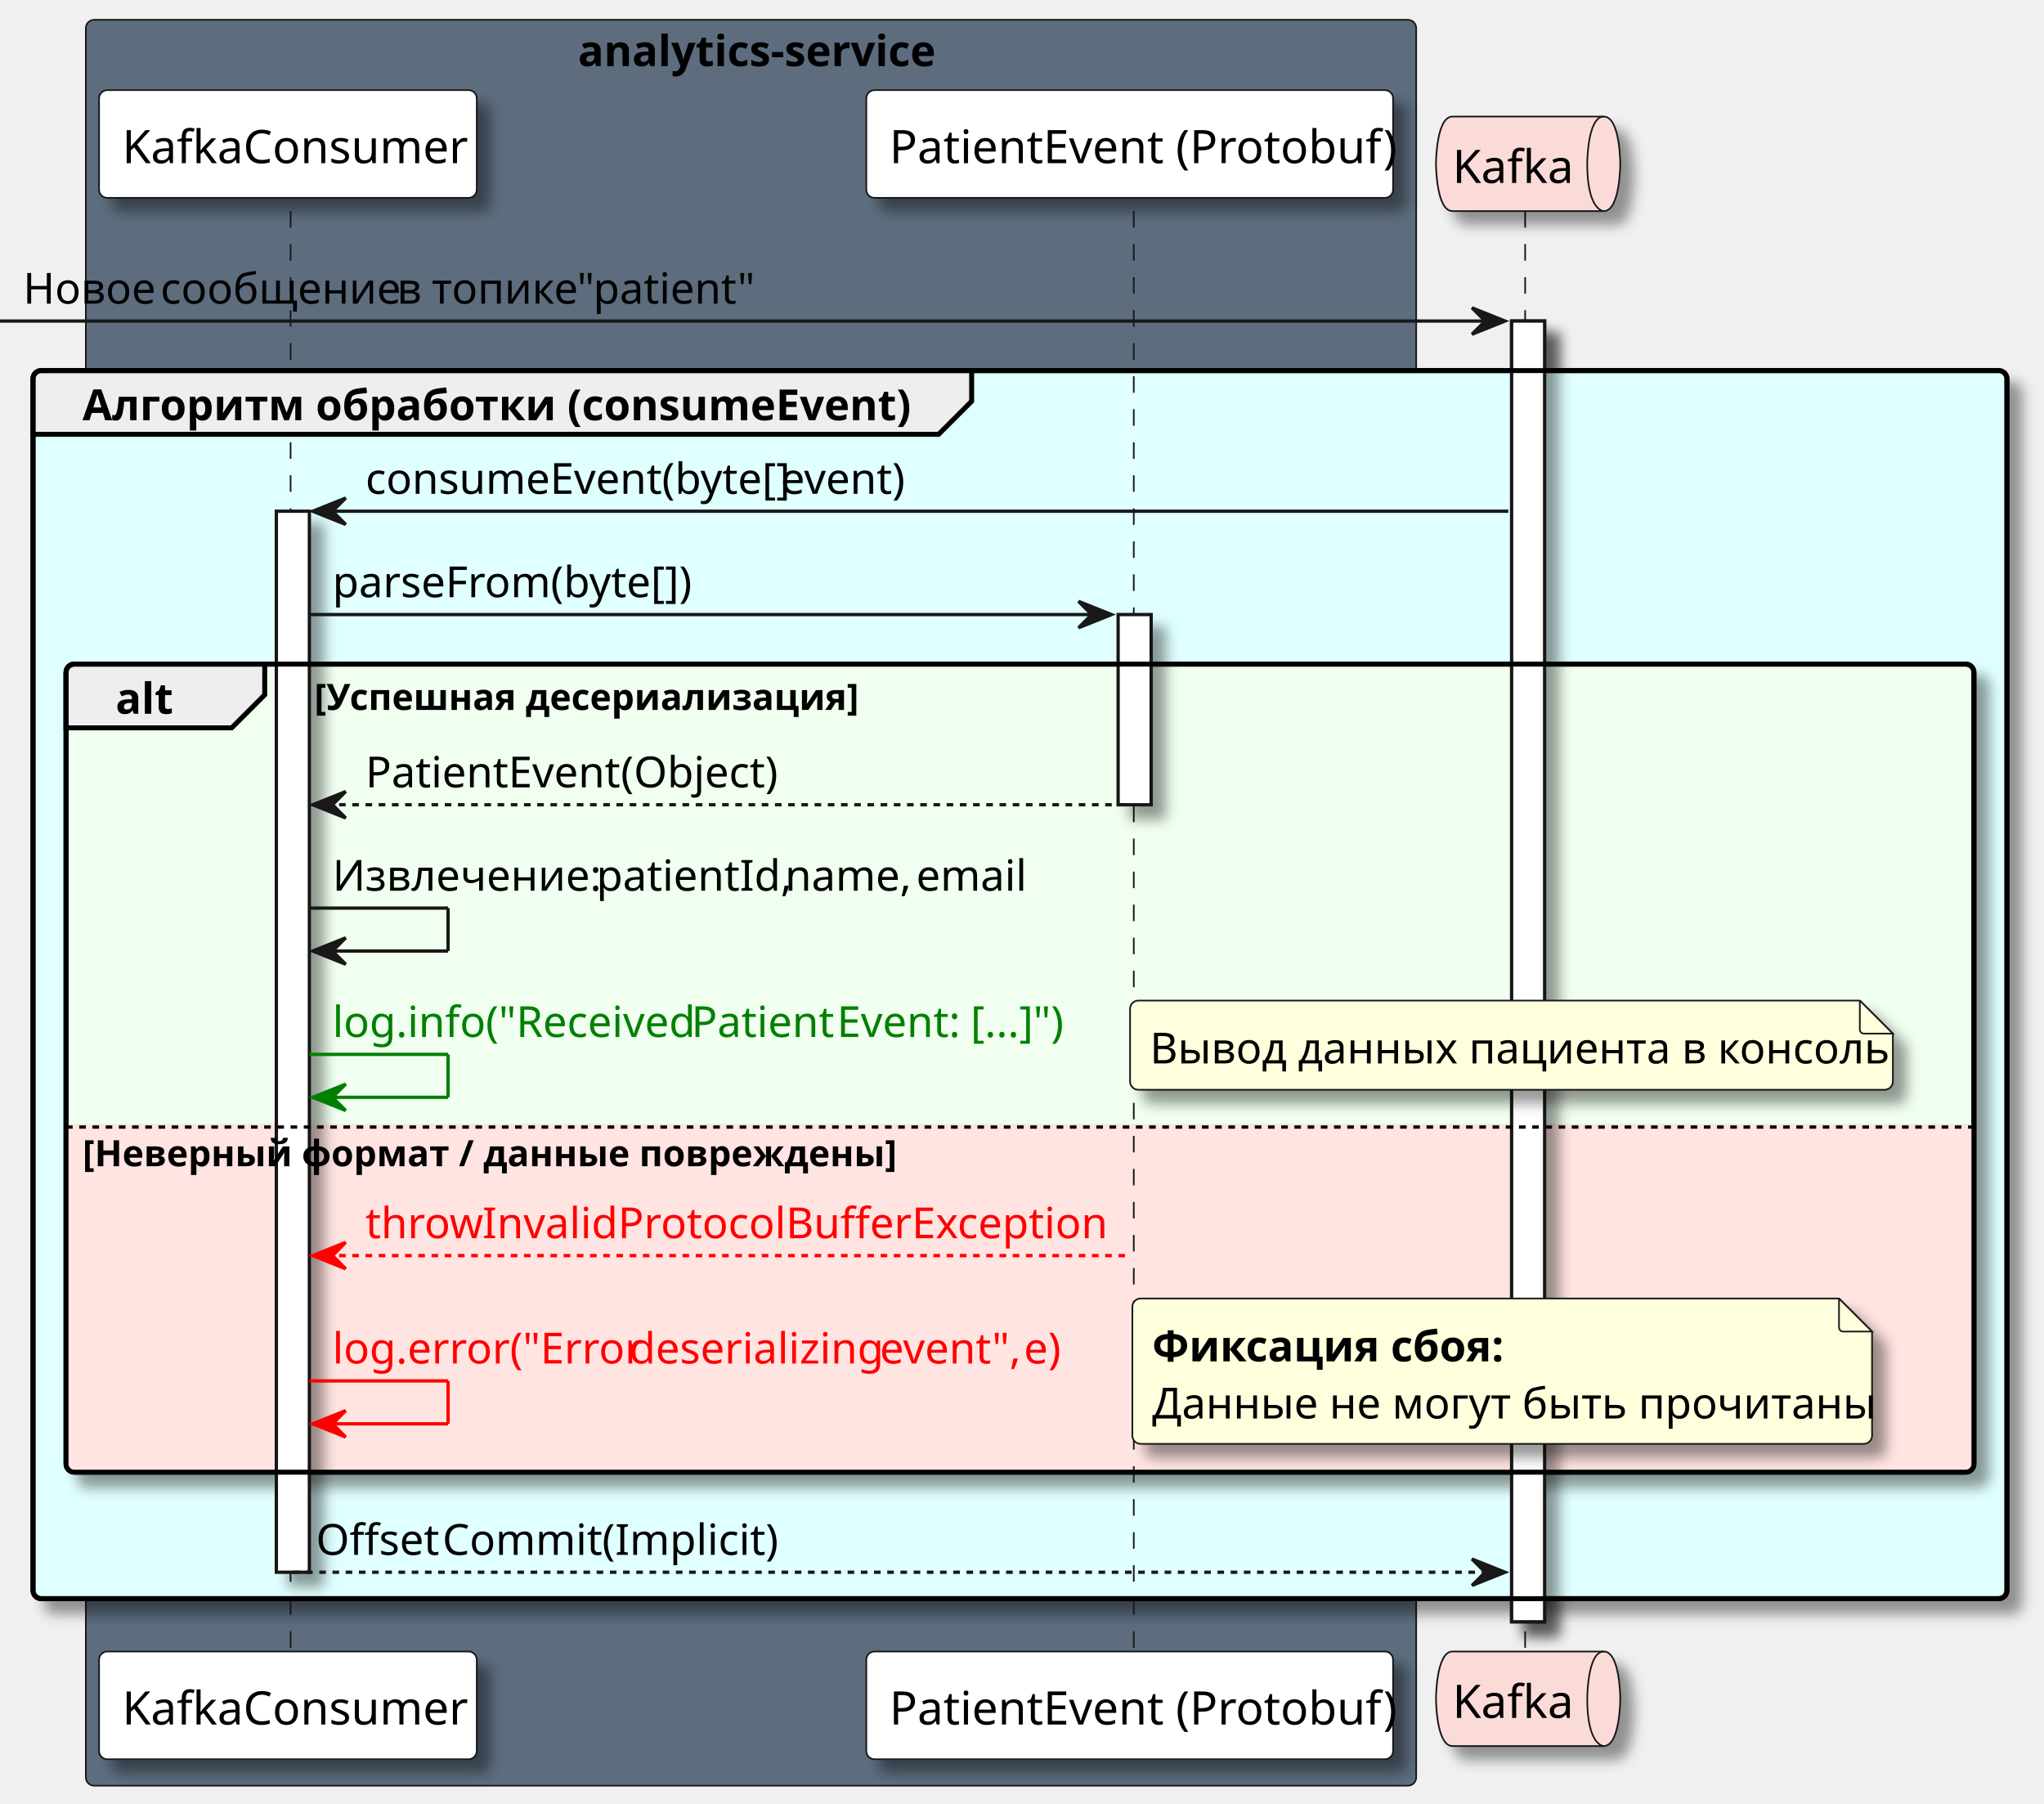
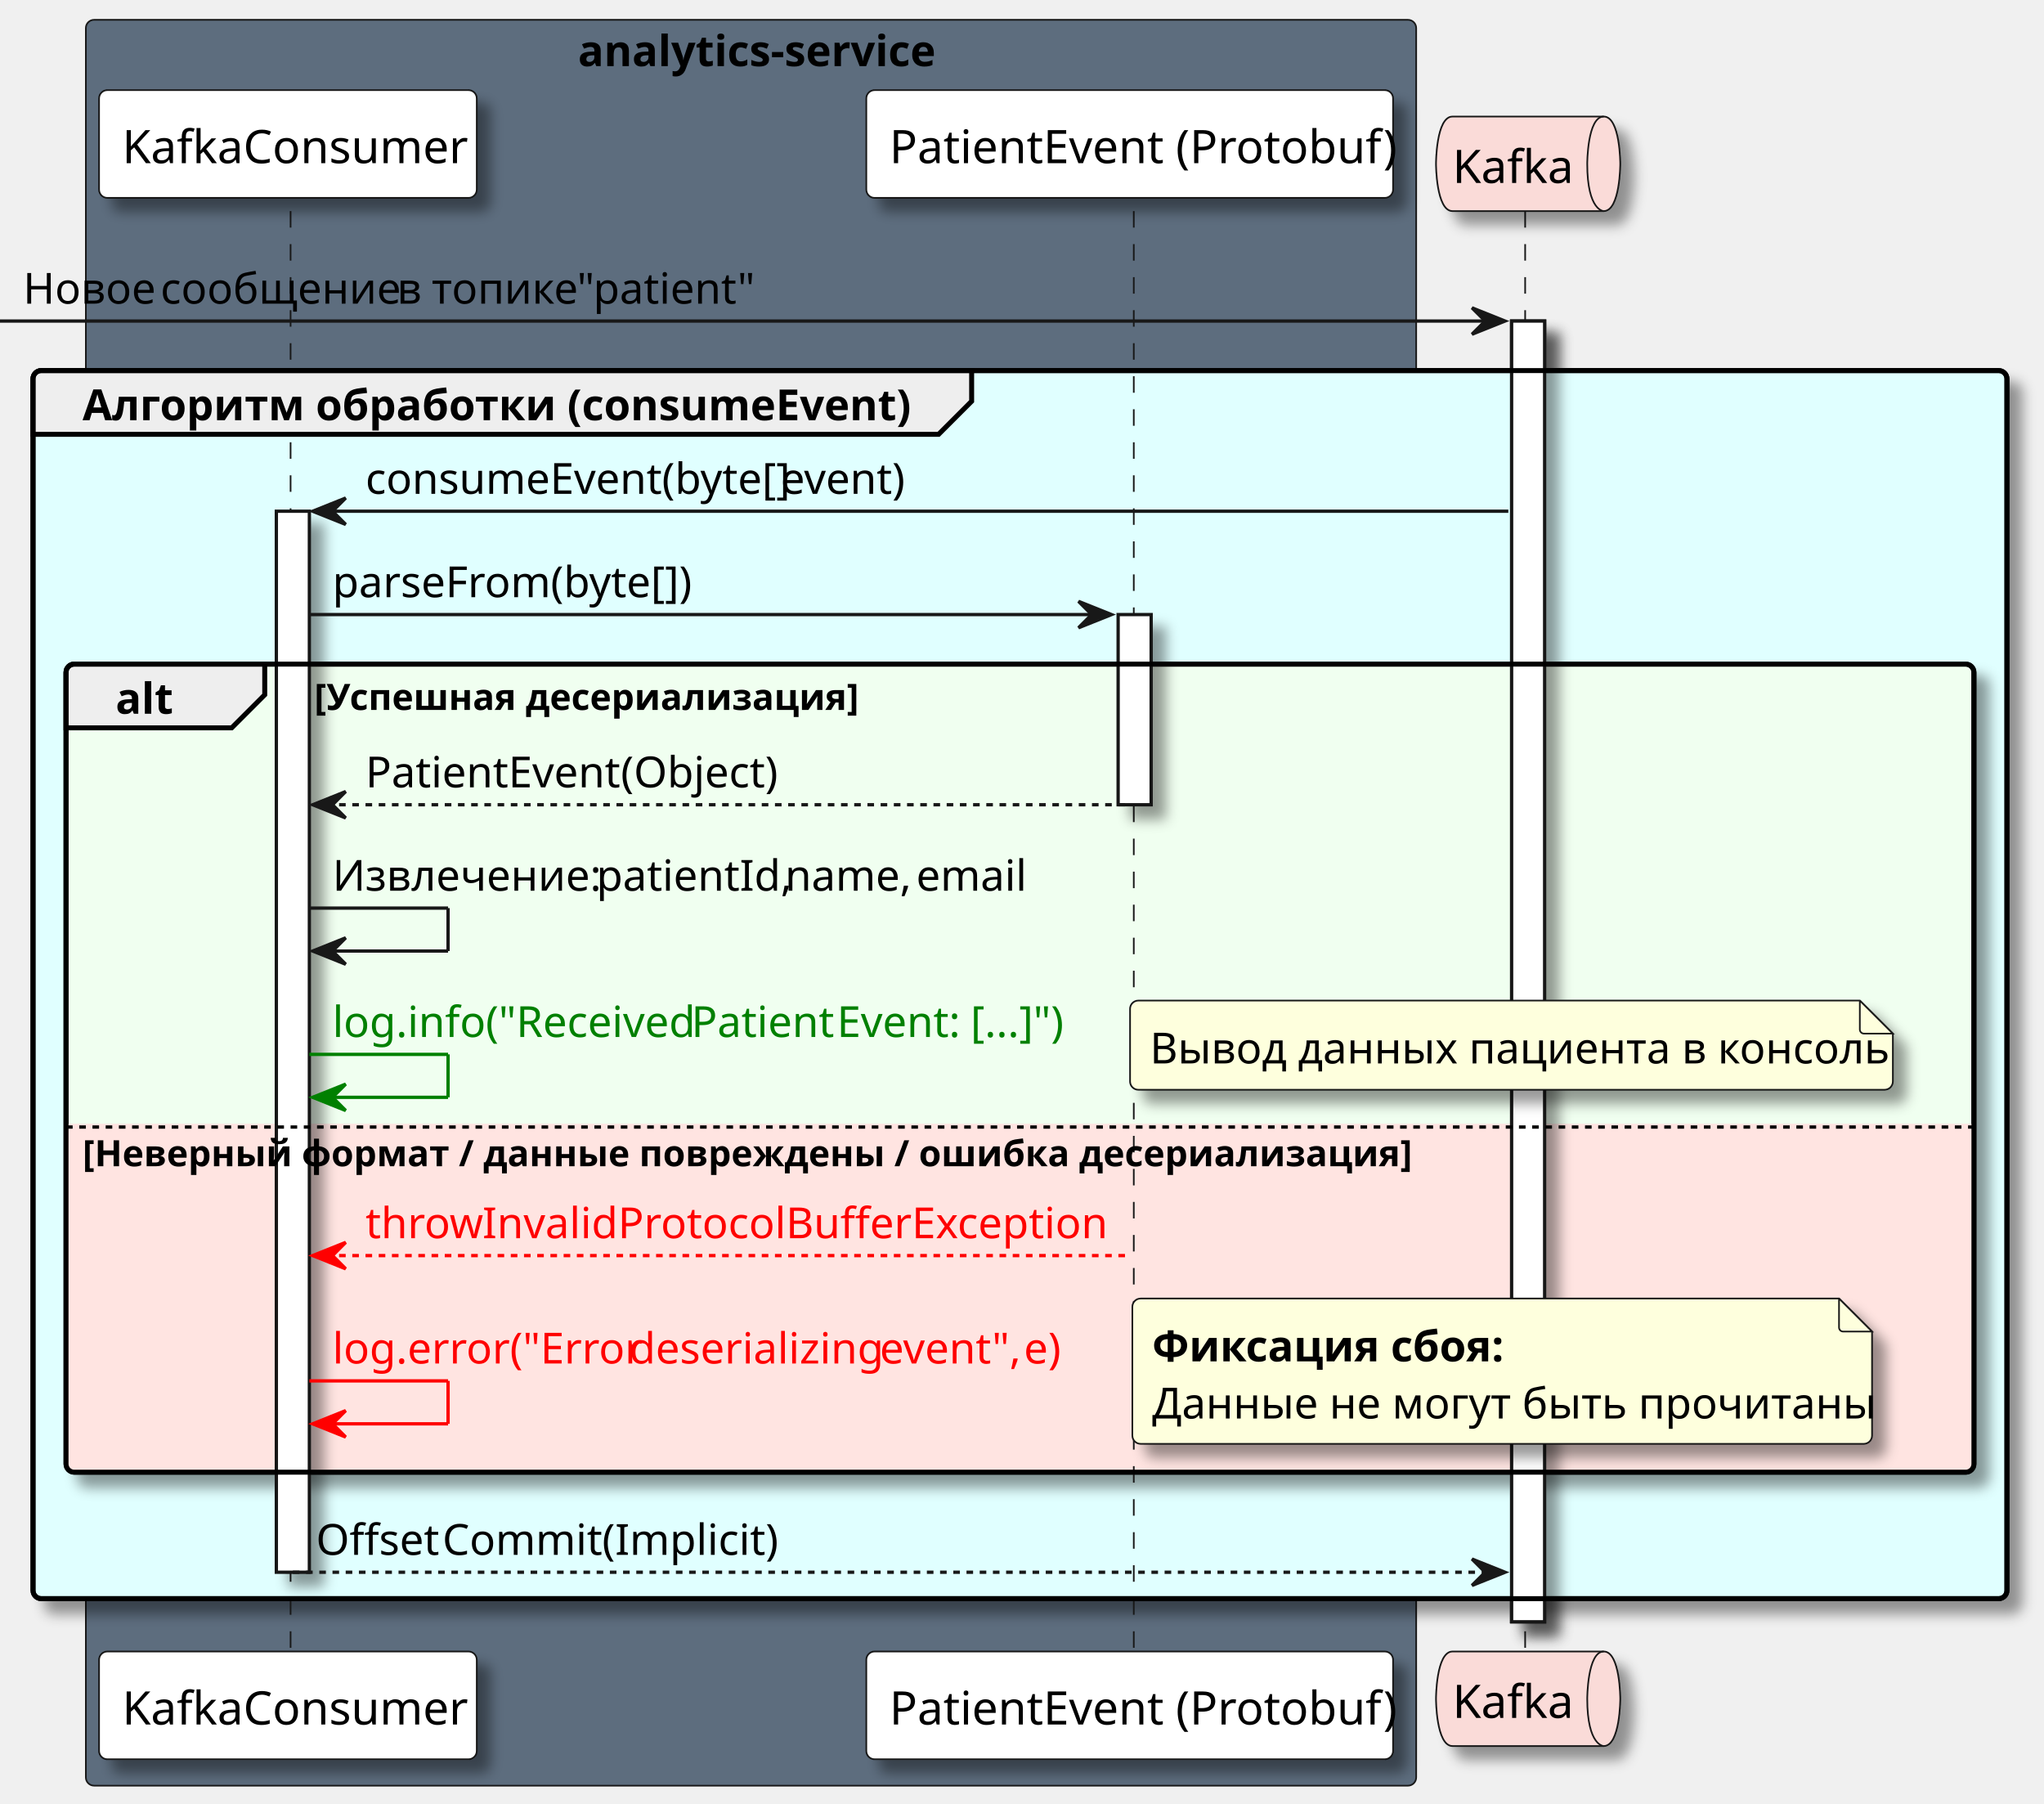
<svg xmlns="http://www.w3.org/2000/svg" contentStyleType="text/css" height="546px" preserveAspectRatio="none" style="width:619px;height:546px;background:#FFFFFF;" version="1.1" viewBox="0 0 619 546" width="619px" zoomAndPan="magnify">
  <defs>
-     <filter height="300%" id="f6zff5dvu0d8h" width="300%" x="-1" y="-1">
+     <filter height="300%" id="f1y6u3jw13pa3" width="300%" x="-1" y="-1">
      <feGaussianBlur result="blurOut" stdDeviation="2.0" />
      <feColorMatrix in="blurOut" result="blurOut2" type="matrix" values="0 0 0 0 0 0 0 0 0 0 0 0 0 0 0 0 0 0 .4 0" />
      <feOffset dx="4.0" dy="4.0" in="blurOut2" result="blurOut3" />
      <feBlend in="SourceGraphic" in2="blurOut3" mode="normal" />
    </filter>
  </defs>
  <g>
    <rect fill="#5D6D7E" height="534.656" rx="2.5" ry="2.5" style="stroke:#181818;stroke-width:0.5;" width="402.875" x="26" y="6" />
    <text fill="#000000" font-family="sans-serif" font-size="13" font-weight="bold" lengthAdjust="spacing" textLength="104.793" x="175.041" y="20.028">analytics-service</text>
-     <rect fill="#FFFFFF" filter="url(#f6zff5dvu0d8h)" height="321.25" style="stroke:#181818;stroke-width:1.0;" width="10" x="83.689" y="154.785" />
-     <rect fill="#FFFFFF" filter="url(#f6zff5dvu0d8h)" height="57.582" style="stroke:#181818;stroke-width:1.0;" width="10" x="338.613" y="186.076" />
-     <rect fill="#FFFFFF" filter="url(#f6zff5dvu0d8h)" height="393.832" style="stroke:#181818;stroke-width:1.0;" width="10" x="457.775" y="97.203" />
-     <rect fill="#E0FFFF" filter="url(#f6zff5dvu0d8h)" height="371.832" rx="2.5" ry="2.5" style="stroke:#000000;stroke-width:1.5;" width="597.778" x="10" y="112.203" />
-     <rect fill="#F0FFF0" filter="url(#f6zff5dvu0d8h)" height="244.668" rx="2.5" ry="2.5" style="stroke:#000000;stroke-width:1.5;" width="577.778" x="20" y="201.076" />
+     <rect fill="#FFFFFF" filter="url(#f1y6u3jw13pa3)" height="321.25" style="stroke:#181818;stroke-width:1.0;" width="10" x="83.689" y="154.785" />
+     <rect fill="#FFFFFF" filter="url(#f1y6u3jw13pa3)" height="57.582" style="stroke:#181818;stroke-width:1.0;" width="10" x="338.613" y="186.076" />
+     <rect fill="#FFFFFF" filter="url(#f1y6u3jw13pa3)" height="393.832" style="stroke:#181818;stroke-width:1.0;" width="10" x="457.775" y="97.203" />
+     <rect fill="#E0FFFF" filter="url(#f1y6u3jw13pa3)" height="371.832" rx="2.5" ry="2.5" style="stroke:#000000;stroke-width:1.5;" width="597.778" x="10" y="112.203" />
+     <rect fill="#F0FFF0" filter="url(#f1y6u3jw13pa3)" height="244.668" rx="2.5" ry="2.5" style="stroke:#000000;stroke-width:1.5;" width="577.778" x="20" y="201.076" />
    <path d="M20,340.24 L597.778,340.24 L597.778,443.244 A2.5,2.5 0 0 1 595.278,445.744 L22.5,445.744 A2.5,2.5 0 0 1 20,443.244 L20,340.24 " fill="#FFE4E1" style="stroke:none;stroke-width:1.0;" />
    <line style="stroke:#181818;stroke-width:0.5;stroke-dasharray:5.0,5.0;" x1="88" x2="88" y1="63.912" y2="501.035" />
    <line style="stroke:#181818;stroke-width:0.5;stroke-dasharray:5.0,5.0;" x1="343.352" x2="343.352" y1="63.912" y2="501.035" />
    <line style="stroke:#181818;stroke-width:0.5;stroke-dasharray:5.0,5.0;" x1="461.875" x2="461.875" y1="63.912" y2="501.035" />
-     <rect fill="#FFFFFF" filter="url(#f6zff5dvu0d8h)" height="32.621" rx="2.5" ry="2.5" style="stroke:#181818;stroke-width:0.5;" width="114.379" x="30" y="27.291" />
+     <rect fill="#FFFFFF" filter="url(#f1y6u3jw13pa3)" height="32.621" rx="2.5" ry="2.5" style="stroke:#181818;stroke-width:0.5;" width="114.379" x="30" y="27.291" />
    <text fill="#000000" font-family="sans-serif" font-size="14" lengthAdjust="spacing" textLength="100.379" x="37" y="49.398">KafkaConsumer</text>
-     <rect fill="#FFFFFF" filter="url(#f6zff5dvu0d8h)" height="32.621" rx="2.5" ry="2.5" style="stroke:#181818;stroke-width:0.5;" width="114.379" x="30" y="500.035" />
+     <rect fill="#FFFFFF" filter="url(#f1y6u3jw13pa3)" height="32.621" rx="2.5" ry="2.5" style="stroke:#181818;stroke-width:0.5;" width="114.379" x="30" y="500.035" />
    <text fill="#000000" font-family="sans-serif" font-size="14" lengthAdjust="spacing" textLength="100.379" x="37" y="522.143">KafkaConsumer</text>
-     <rect fill="#FFFFFF" filter="url(#f6zff5dvu0d8h)" height="32.621" rx="2.5" ry="2.5" style="stroke:#181818;stroke-width:0.5;" width="159.523" x="262.352" y="27.291" />
+     <rect fill="#FFFFFF" filter="url(#f1y6u3jw13pa3)" height="32.621" rx="2.5" ry="2.5" style="stroke:#181818;stroke-width:0.5;" width="159.523" x="262.352" y="27.291" />
    <text fill="#000000" font-family="sans-serif" font-size="14" lengthAdjust="spacing" textLength="145.523" x="269.352" y="49.398">PatientEvent (Protobuf)</text>
-     <rect fill="#FFFFFF" filter="url(#f6zff5dvu0d8h)" height="32.621" rx="2.5" ry="2.5" style="stroke:#181818;stroke-width:0.5;" width="159.523" x="262.352" y="500.035" />
+     <rect fill="#FFFFFF" filter="url(#f1y6u3jw13pa3)" height="32.621" rx="2.5" ry="2.5" style="stroke:#181818;stroke-width:0.5;" width="159.523" x="262.352" y="500.035" />
    <text fill="#000000" font-family="sans-serif" font-size="14" lengthAdjust="spacing" textLength="145.523" x="269.352" y="522.143">PatientEvent (Protobuf)</text>
-     <path d="M439.875,35.291 L485.675,35.291 C490.675,35.291 490.675,49.602 490.675,49.602 C490.675,49.602 490.675,63.912 485.675,63.912 L439.875,63.912 C434.875,63.912 434.875,49.602 434.875,49.602 C434.875,49.602 434.875,35.291 439.875,35.291 " fill="#FADBD8" filter="url(#f6zff5dvu0d8h)" style="stroke:#181818;stroke-width:0.5;" />
+     <path d="M439.875,35.291 L485.675,35.291 C490.675,35.291 490.675,49.602 490.675,49.602 C490.675,49.602 490.675,63.912 485.675,63.912 L439.875,63.912 C434.875,63.912 434.875,49.602 434.875,49.602 C434.875,49.602 434.875,35.291 439.875,35.291 " fill="#FADBD8" filter="url(#f1y6u3jw13pa3)" style="stroke:#181818;stroke-width:0.5;" />
    <path d="M485.675,35.291 C480.675,35.291 480.675,49.602 480.675,49.602 C480.675,63.912 485.675,63.912 485.675,63.912 " fill="none" style="stroke:#181818;stroke-width:0.5;" />
    <text fill="#000000" font-family="sans-serif" font-size="14" lengthAdjust="spacing" textLength="35.8" x="439.875" y="55.398">Kafka</text>
-     <path d="M439.875,500.035 L485.675,500.035 C490.675,500.035 490.675,514.346 490.675,514.346 C490.675,514.346 490.675,528.656 485.675,528.656 L439.875,528.656 C434.875,528.656 434.875,514.346 434.875,514.346 C434.875,514.346 434.875,500.035 439.875,500.035 " fill="#FADBD8" filter="url(#f6zff5dvu0d8h)" style="stroke:#181818;stroke-width:0.5;" />
+     <path d="M439.875,500.035 L485.675,500.035 C490.675,500.035 490.675,514.346 490.675,514.346 C490.675,514.346 490.675,528.656 485.675,528.656 L439.875,528.656 C434.875,528.656 434.875,514.346 434.875,514.346 C434.875,514.346 434.875,500.035 439.875,500.035 " fill="#FADBD8" filter="url(#f1y6u3jw13pa3)" style="stroke:#181818;stroke-width:0.5;" />
    <path d="M485.675,500.035 C480.675,500.035 480.675,514.346 480.675,514.346 C480.675,528.656 485.675,528.656 485.675,528.656 " fill="none" style="stroke:#181818;stroke-width:0.5;" />
    <text fill="#000000" font-family="sans-serif" font-size="14" lengthAdjust="spacing" textLength="35.8" x="439.875" y="520.143">Kafka</text>
-     <rect fill="#FFFFFF" filter="url(#f6zff5dvu0d8h)" height="321.25" style="stroke:#181818;stroke-width:1.0;" width="10" x="83.689" y="154.785" />
-     <rect fill="#FFFFFF" filter="url(#f6zff5dvu0d8h)" height="57.582" style="stroke:#181818;stroke-width:1.0;" width="10" x="338.613" y="186.076" />
-     <rect fill="#FFFFFF" filter="url(#f6zff5dvu0d8h)" height="393.832" style="stroke:#181818;stroke-width:1.0;" width="10" x="457.775" y="97.203" />
+     <rect fill="#FFFFFF" filter="url(#f1y6u3jw13pa3)" height="321.25" style="stroke:#181818;stroke-width:1.0;" width="10" x="83.689" y="154.785" />
+     <rect fill="#FFFFFF" filter="url(#f1y6u3jw13pa3)" height="57.582" style="stroke:#181818;stroke-width:1.0;" width="10" x="338.613" y="186.076" />
+     <rect fill="#FFFFFF" filter="url(#f1y6u3jw13pa3)" height="393.832" style="stroke:#181818;stroke-width:1.0;" width="10" x="457.775" y="97.203" />
    <polygon fill="#181818" points="445.775,93.203,455.775,97.203,445.775,101.203,449.775,97.203" style="stroke:#181818;stroke-width:1.0;" />
    <line style="stroke:#181818;stroke-width:1.0;" x1="0" x2="451.775" y1="97.203" y2="97.203" />
    <text fill="#000000" font-family="sans-serif" font-size="13" lengthAdjust="spacing" textLength="37.984" x="7" y="91.94">Новое</text>
    <text fill="#000000" font-family="sans-serif" font-size="13" lengthAdjust="spacing" textLength="3.612" x="44.984" y="91.94"> </text>
    <text fill="#000000" font-family="sans-serif" font-size="13" lengthAdjust="spacing" textLength="68.002" x="48.596" y="91.94">сообщение</text>
    <text fill="#000000" font-family="sans-serif" font-size="13" lengthAdjust="spacing" textLength="3.612" x="116.599" y="91.94"> </text>
    <text fill="#000000" font-family="sans-serif" font-size="13" lengthAdjust="spacing" textLength="6.906" x="120.21" y="91.94">в</text>
    <text fill="#000000" font-family="sans-serif" font-size="13" lengthAdjust="spacing" textLength="3.612" x="127.117" y="91.94"> </text>
    <text fill="#000000" font-family="sans-serif" font-size="13" lengthAdjust="spacing" textLength="40.403" x="130.728" y="91.94">топике</text>
    <text fill="#000000" font-family="sans-serif" font-size="13" lengthAdjust="spacing" textLength="3.612" x="171.131" y="91.94"> </text>
    <text fill="#000000" font-family="sans-serif" font-size="13" lengthAdjust="spacing" textLength="48.261" x="174.743" y="91.94">"patient"</text>
    <path d="M12.5,112.203 L294.25,112.203 L294.25,121.494 L284.25,131.494 L10,131.494 L10,114.703 A2.5,2.5 0 0 1 12.5,112.203 " fill="#EEEEEE" style="stroke:#000000;stroke-width:1.5;" />
    <rect fill="none" height="371.832" rx="2.5" ry="2.5" style="stroke:#000000;stroke-width:1.5;" width="597.778" x="10" y="112.203" />
    <text fill="#000000" font-family="sans-serif" font-size="13" font-weight="bold" lengthAdjust="spacing" textLength="239.25" x="25" y="127.231">Алгоритм обработки (consumeEvent)</text>
    <polygon fill="#181818" points="104.689,150.785,94.689,154.785,104.689,158.785,100.689,154.785" style="stroke:#181818;stroke-width:1.0;" />
    <line style="stroke:#181818;stroke-width:1.0;" x1="98.689" x2="456.775" y1="154.785" y2="154.785" />
    <text fill="#000000" font-family="sans-serif" font-size="13" lengthAdjust="spacing" textLength="122.116" x="110.689" y="149.523">consumeEvent(byte[]</text>
    <text fill="#000000" font-family="sans-serif" font-size="13" lengthAdjust="spacing" textLength="3.612" x="232.806" y="149.523"> </text>
    <text fill="#000000" font-family="sans-serif" font-size="13" lengthAdjust="spacing" textLength="36.131" x="236.417" y="149.523">event)</text>
    <polygon fill="#181818" points="326.613,182.076,336.613,186.076,326.613,190.076,330.613,186.076" style="stroke:#181818;stroke-width:1.0;" />
    <line style="stroke:#181818;stroke-width:1.0;" x1="93.689" x2="332.613" y1="186.076" y2="186.076" />
    <text fill="#000000" font-family="sans-serif" font-size="13" lengthAdjust="spacing" textLength="103.302" x="100.689" y="180.814">parseFrom(byte[])</text>
    <path d="M22.5,201.076 L80.171,201.076 L80.171,210.367 L70.171,220.367 L20,220.367 L20,203.576 A2.5,2.5 0 0 1 22.5,201.076 " fill="#EEEEEE" style="stroke:#000000;stroke-width:1.5;" />
    <rect fill="none" height="244.668" rx="2.5" ry="2.5" style="stroke:#000000;stroke-width:1.5;" width="577.778" x="20" y="201.076" />
    <text fill="#000000" font-family="sans-serif" font-size="13" font-weight="bold" lengthAdjust="spacing" textLength="15.171" x="35" y="216.105">alt</text>
    <text fill="#000000" font-family="sans-serif" font-size="11" font-weight="bold" lengthAdjust="spacing" textLength="154.666" x="95.171" y="214.946">[Успешная десериализация]</text>
    <polygon fill="#181818" points="104.689,239.658,94.689,243.658,104.689,247.658,100.689,243.658" style="stroke:#181818;stroke-width:1.0;" />
    <line style="stroke:#181818;stroke-width:1.0;stroke-dasharray:2.0,2.0;" x1="98.689" x2="342.613" y1="243.658" y2="243.658" />
    <text fill="#000000" font-family="sans-serif" font-size="13" lengthAdjust="spacing" textLength="73.715" x="110.689" y="238.395">PatientEvent</text>
    <text fill="#000000" font-family="sans-serif" font-size="13" lengthAdjust="spacing" textLength="3.612" x="184.405" y="238.395"> </text>
    <text fill="#000000" font-family="sans-serif" font-size="13" lengthAdjust="spacing" textLength="46.23" x="188.017" y="238.395">(Object)</text>
    <line style="stroke:#181818;stroke-width:1.0;" x1="93.689" x2="135.69" y1="274.949" y2="274.949" />
    <line style="stroke:#181818;stroke-width:1.0;" x1="135.69" x2="135.69" y1="274.949" y2="287.949" />
    <line style="stroke:#181818;stroke-width:1.0;" x1="94.689" x2="135.69" y1="287.949" y2="287.949" />
    <polygon fill="#181818" points="104.689,283.949,94.689,287.949,104.689,291.949,100.689,287.949" style="stroke:#181818;stroke-width:1.0;" />
    <text fill="#000000" font-family="sans-serif" font-size="13" lengthAdjust="spacing" textLength="76.311" x="100.689" y="269.687">Извлечение:</text>
    <text fill="#000000" font-family="sans-serif" font-size="13" lengthAdjust="spacing" textLength="3.612" x="177.001" y="269.687"> </text>
    <text fill="#000000" font-family="sans-serif" font-size="13" lengthAdjust="spacing" textLength="53.485" x="180.613" y="269.687">patientId,</text>
    <text fill="#000000" font-family="sans-serif" font-size="13" lengthAdjust="spacing" textLength="3.612" x="234.098" y="269.687"> </text>
    <text fill="#000000" font-family="sans-serif" font-size="13" lengthAdjust="spacing" textLength="36.131" x="237.71" y="269.687">name,</text>
    <text fill="#000000" font-family="sans-serif" font-size="13" lengthAdjust="spacing" textLength="3.612" x="273.841" y="269.687"> </text>
    <text fill="#000000" font-family="sans-serif" font-size="13" lengthAdjust="spacing" textLength="31.065" x="277.453" y="269.687">email</text>
    <line style="stroke:#008000;stroke-width:1.0;" x1="93.689" x2="135.69" y1="319.24" y2="319.24" />
    <line style="stroke:#008000;stroke-width:1.0;" x1="135.69" x2="135.69" y1="319.24" y2="332.24" />
    <line style="stroke:#008000;stroke-width:1.0;" x1="94.689" x2="135.69" y1="332.24" y2="332.24" />
    <polygon fill="#008000" points="104.689,328.24,94.689,332.24,104.689,336.24,100.689,332.24" style="stroke:#008000;stroke-width:1.0;" />
    <text fill="#008000" font-family="sans-serif" font-size="13" lengthAdjust="spacing" textLength="105.06" x="100.689" y="313.978">log.info("Received</text>
    <text fill="#008000" font-family="sans-serif" font-size="13" lengthAdjust="spacing" textLength="3.612" x="205.75" y="313.978"> </text>
    <text fill="#008000" font-family="sans-serif" font-size="13" lengthAdjust="spacing" textLength="40.473" x="209.361" y="313.978">Patient</text>
    <text fill="#008000" font-family="sans-serif" font-size="13" lengthAdjust="spacing" textLength="3.612" x="249.834" y="313.978"> </text>
    <text fill="#008000" font-family="sans-serif" font-size="13" lengthAdjust="spacing" textLength="36.855" x="253.446" y="313.978">Event:</text>
    <text fill="#008000" font-family="sans-serif" font-size="13" lengthAdjust="spacing" textLength="3.612" x="290.3" y="313.978"> </text>
    <text fill="#008000" font-family="sans-serif" font-size="13" lengthAdjust="spacing" textLength="27.003" x="293.912" y="313.978">[...]")</text>
-     <path d="M342.226,305.449 L342.226,327.449 A2.5,2.5 0 0 0 344.726,329.949 L570.726,329.949 A2.5,2.5 0 0 0 573.226,327.449 L573.226,312.949 L563.226,302.949 L344.726,302.949 A2.5,2.5 0 0 0 342.226,305.449 " fill="#FEFFDD" filter="url(#f6zff5dvu0d8h)" style="stroke:#181818;stroke-width:0.5;" />
+     <path d="M342.226,305.449 L342.226,327.449 A2.5,2.5 0 0 0 344.726,329.949 L570.726,329.949 A2.5,2.5 0 0 0 573.226,327.449 L573.226,312.949 L563.226,302.949 L344.726,302.949 A2.5,2.5 0 0 0 342.226,305.449 " fill="#FEFFDD" filter="url(#f1y6u3jw13pa3)" style="stroke:#181818;stroke-width:0.5;" />
    <path d="M563.226,302.949 L563.226,311.699 A1.25,1.25 0 0 0 564.476,312.949 L573.226,312.949 L563.226,302.949 " fill="#FEFFDD" style="stroke:#181818;stroke-width:0.5;" />
    <text fill="#000000" font-family="sans-serif" font-size="13" lengthAdjust="spacing" textLength="210.863" x="348.226" y="321.978">Вывод данных пациента в консоль</text>
    <line style="stroke:#000000;stroke-width:1.0;stroke-dasharray:2.0,2.0;" x1="20" x2="597.778" y1="341.24" y2="341.24" />
-     <text fill="#000000" font-family="sans-serif" font-size="11" font-weight="bold" lengthAdjust="spacing" textLength="233.573" x="25" y="353.11">[Неверный формат / данные повреждены]</text>
+     <text fill="#000000" font-family="sans-serif" font-size="11" font-weight="bold" lengthAdjust="spacing" textLength="377.078" x="25" y="353.11">[Неверный формат / данные повреждены / ошибка десериализация]</text>
    <polygon fill="#FF0000" points="104.689,376.162,94.689,380.162,104.689,384.162,100.689,380.162" style="stroke:#FF0000;stroke-width:1.0;" />
    <line style="stroke:#FF0000;stroke-width:1.0;stroke-dasharray:2.0,2.0;" x1="98.689" x2="342.613" y1="380.162" y2="380.162" />
    <text fill="#FF0000" font-family="sans-serif" font-size="13" lengthAdjust="spacing" textLength="31.789" x="110.689" y="374.899">throw</text>
    <text fill="#FF0000" font-family="sans-serif" font-size="13" lengthAdjust="spacing" textLength="3.612" x="142.478" y="374.899"> </text>
    <text fill="#FF0000" font-family="sans-serif" font-size="13" lengthAdjust="spacing" textLength="177.042" x="146.09" y="374.899">InvalidProtocolBufferException</text>
    <line style="stroke:#FF0000;stroke-width:1.0;" x1="93.689" x2="135.69" y1="418.099" y2="418.099" />
    <line style="stroke:#FF0000;stroke-width:1.0;" x1="135.69" x2="135.69" y1="418.099" y2="431.099" />
    <line style="stroke:#FF0000;stroke-width:1.0;" x1="94.689" x2="135.69" y1="431.099" y2="431.099" />
    <polygon fill="#FF0000" points="104.689,427.099,94.689,431.099,104.689,435.099,100.689,431.099" style="stroke:#FF0000;stroke-width:1.0;" />
    <text fill="#FF0000" font-family="sans-serif" font-size="13" lengthAdjust="spacing" textLength="86.239" x="100.689" y="412.836">log.error("Error</text>
    <text fill="#FF0000" font-family="sans-serif" font-size="13" lengthAdjust="spacing" textLength="3.612" x="186.929" y="412.836"> </text>
    <text fill="#FF0000" font-family="sans-serif" font-size="13" lengthAdjust="spacing" textLength="72.262" x="190.541" y="412.836">deserializing</text>
    <text fill="#FF0000" font-family="sans-serif" font-size="13" lengthAdjust="spacing" textLength="3.612" x="262.802" y="412.836"> </text>
    <text fill="#FF0000" font-family="sans-serif" font-size="13" lengthAdjust="spacing" textLength="40.028" x="266.414" y="412.836">event",</text>
    <text fill="#FF0000" font-family="sans-serif" font-size="13" lengthAdjust="spacing" textLength="3.612" x="306.442" y="412.836"> </text>
    <text fill="#FF0000" font-family="sans-serif" font-size="13" lengthAdjust="spacing" textLength="11.559" x="310.054" y="412.836">e)</text>
-     <path d="M342.924,395.662 L342.924,434.662 A2.5,2.5 0 0 0 345.424,437.162 L564.424,437.162 A2.5,2.5 0 0 0 566.924,434.662 L566.924,403.162 L556.924,393.162 L345.424,393.162 A2.5,2.5 0 0 0 342.924,395.662 " fill="#FEFFDD" filter="url(#f6zff5dvu0d8h)" style="stroke:#181818;stroke-width:0.5;" />
+     <path d="M342.924,395.662 L342.924,434.662 A2.5,2.5 0 0 0 345.424,437.162 L564.424,437.162 A2.5,2.5 0 0 0 566.924,434.662 L566.924,403.162 L556.924,393.162 L345.424,393.162 A2.5,2.5 0 0 0 342.924,395.662 " fill="#FEFFDD" filter="url(#f1y6u3jw13pa3)" style="stroke:#181818;stroke-width:0.5;" />
    <path d="M556.924,393.162 L556.924,401.912 A1.25,1.25 0 0 0 558.174,403.162 L566.924,403.162 L556.924,393.162 " fill="#FEFFDD" style="stroke:#181818;stroke-width:0.5;" />
    <text fill="#000000" font-family="sans-serif" font-size="13" font-weight="bold" lengthAdjust="spacing" textLength="102.35" x="348.924" y="412.19">Фиксация сбоя:</text>
    <text fill="#000000" font-family="sans-serif" font-size="13" lengthAdjust="spacing" textLength="203.944" x="348.924" y="429.481">Данные не могут быть прочитаны</text>
    <polygon fill="#181818" points="445.775,472.035,455.775,476.035,445.775,480.035,449.775,476.035" style="stroke:#181818;stroke-width:1.0;" />
    <line style="stroke:#181818;stroke-width:1.0;stroke-dasharray:2.0,2.0;" x1="88.689" x2="451.775" y1="476.035" y2="476.035" />
    <text fill="#000000" font-family="sans-serif" font-size="13" lengthAdjust="spacing" textLength="34.677" x="95.689" y="470.772">Offset</text>
    <text fill="#000000" font-family="sans-serif" font-size="13" lengthAdjust="spacing" textLength="3.612" x="130.367" y="470.772"> </text>
    <text fill="#000000" font-family="sans-serif" font-size="13" lengthAdjust="spacing" textLength="44.776" x="133.978" y="470.772">Commit</text>
    <text fill="#000000" font-family="sans-serif" font-size="13" lengthAdjust="spacing" textLength="3.612" x="178.755" y="470.772"> </text>
    <text fill="#000000" font-family="sans-serif" font-size="13" lengthAdjust="spacing" textLength="49.105" x="182.367" y="470.772">(Implicit)</text>
  </g>
</svg>
